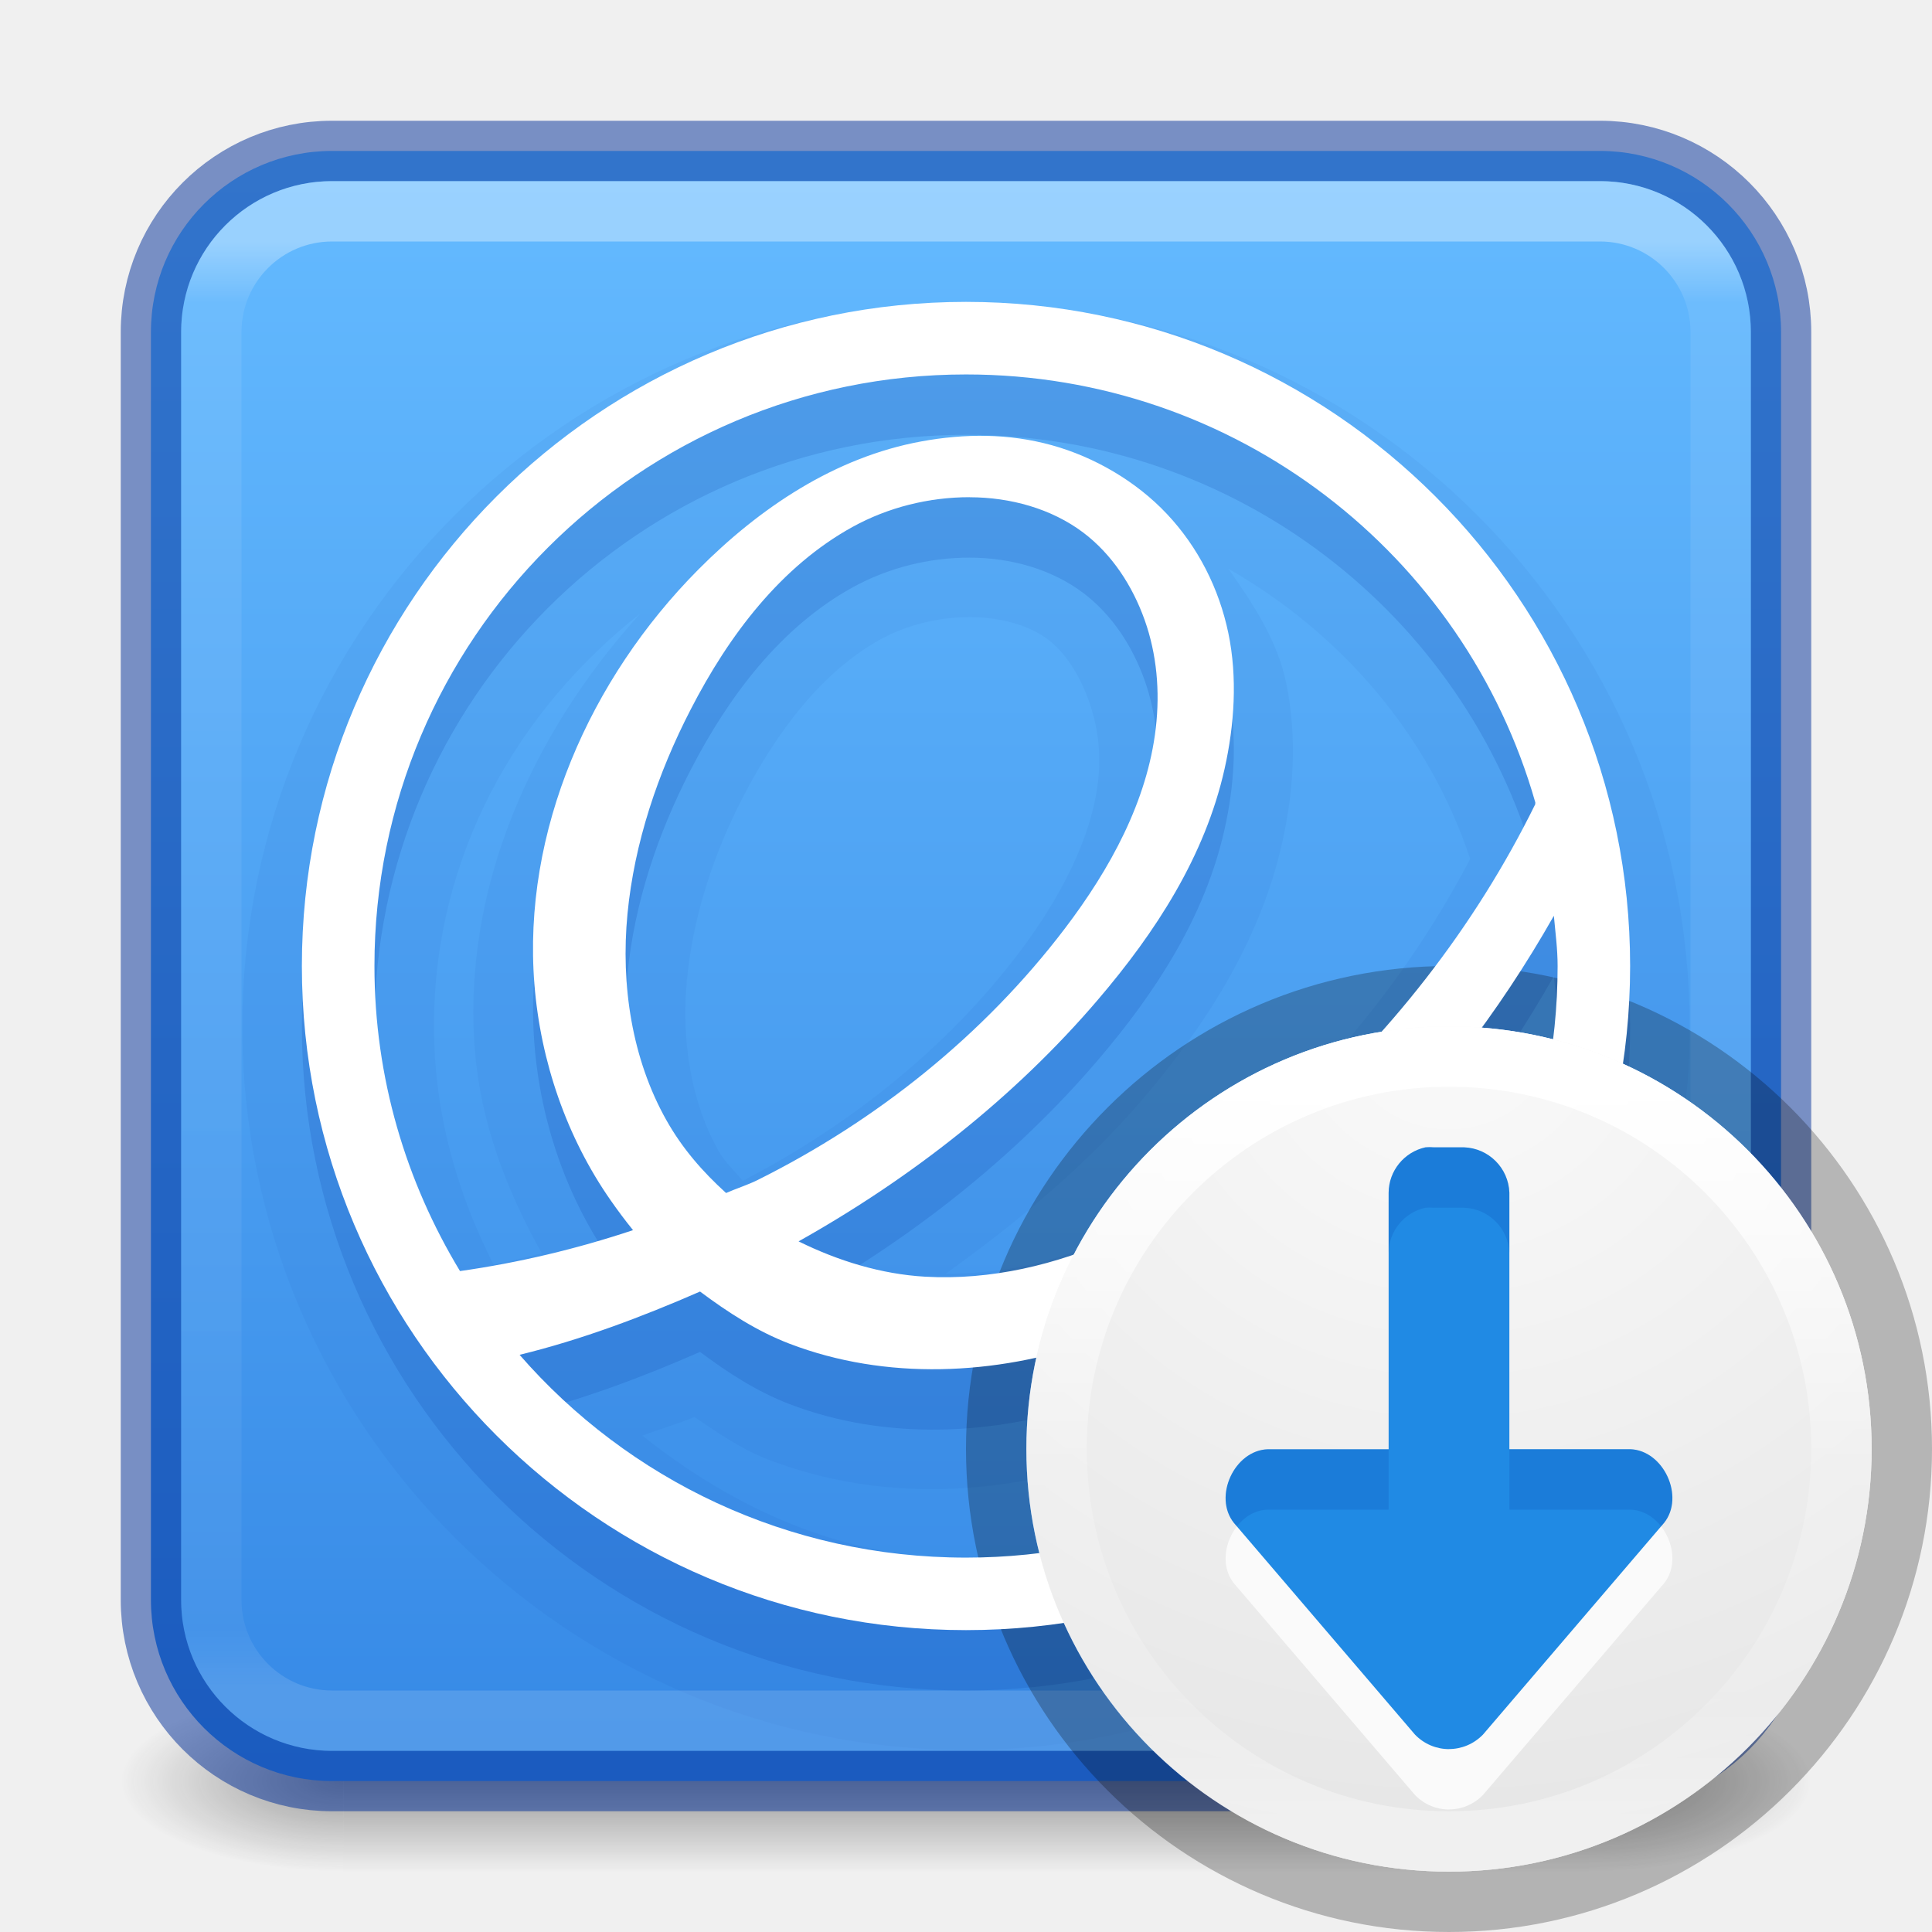
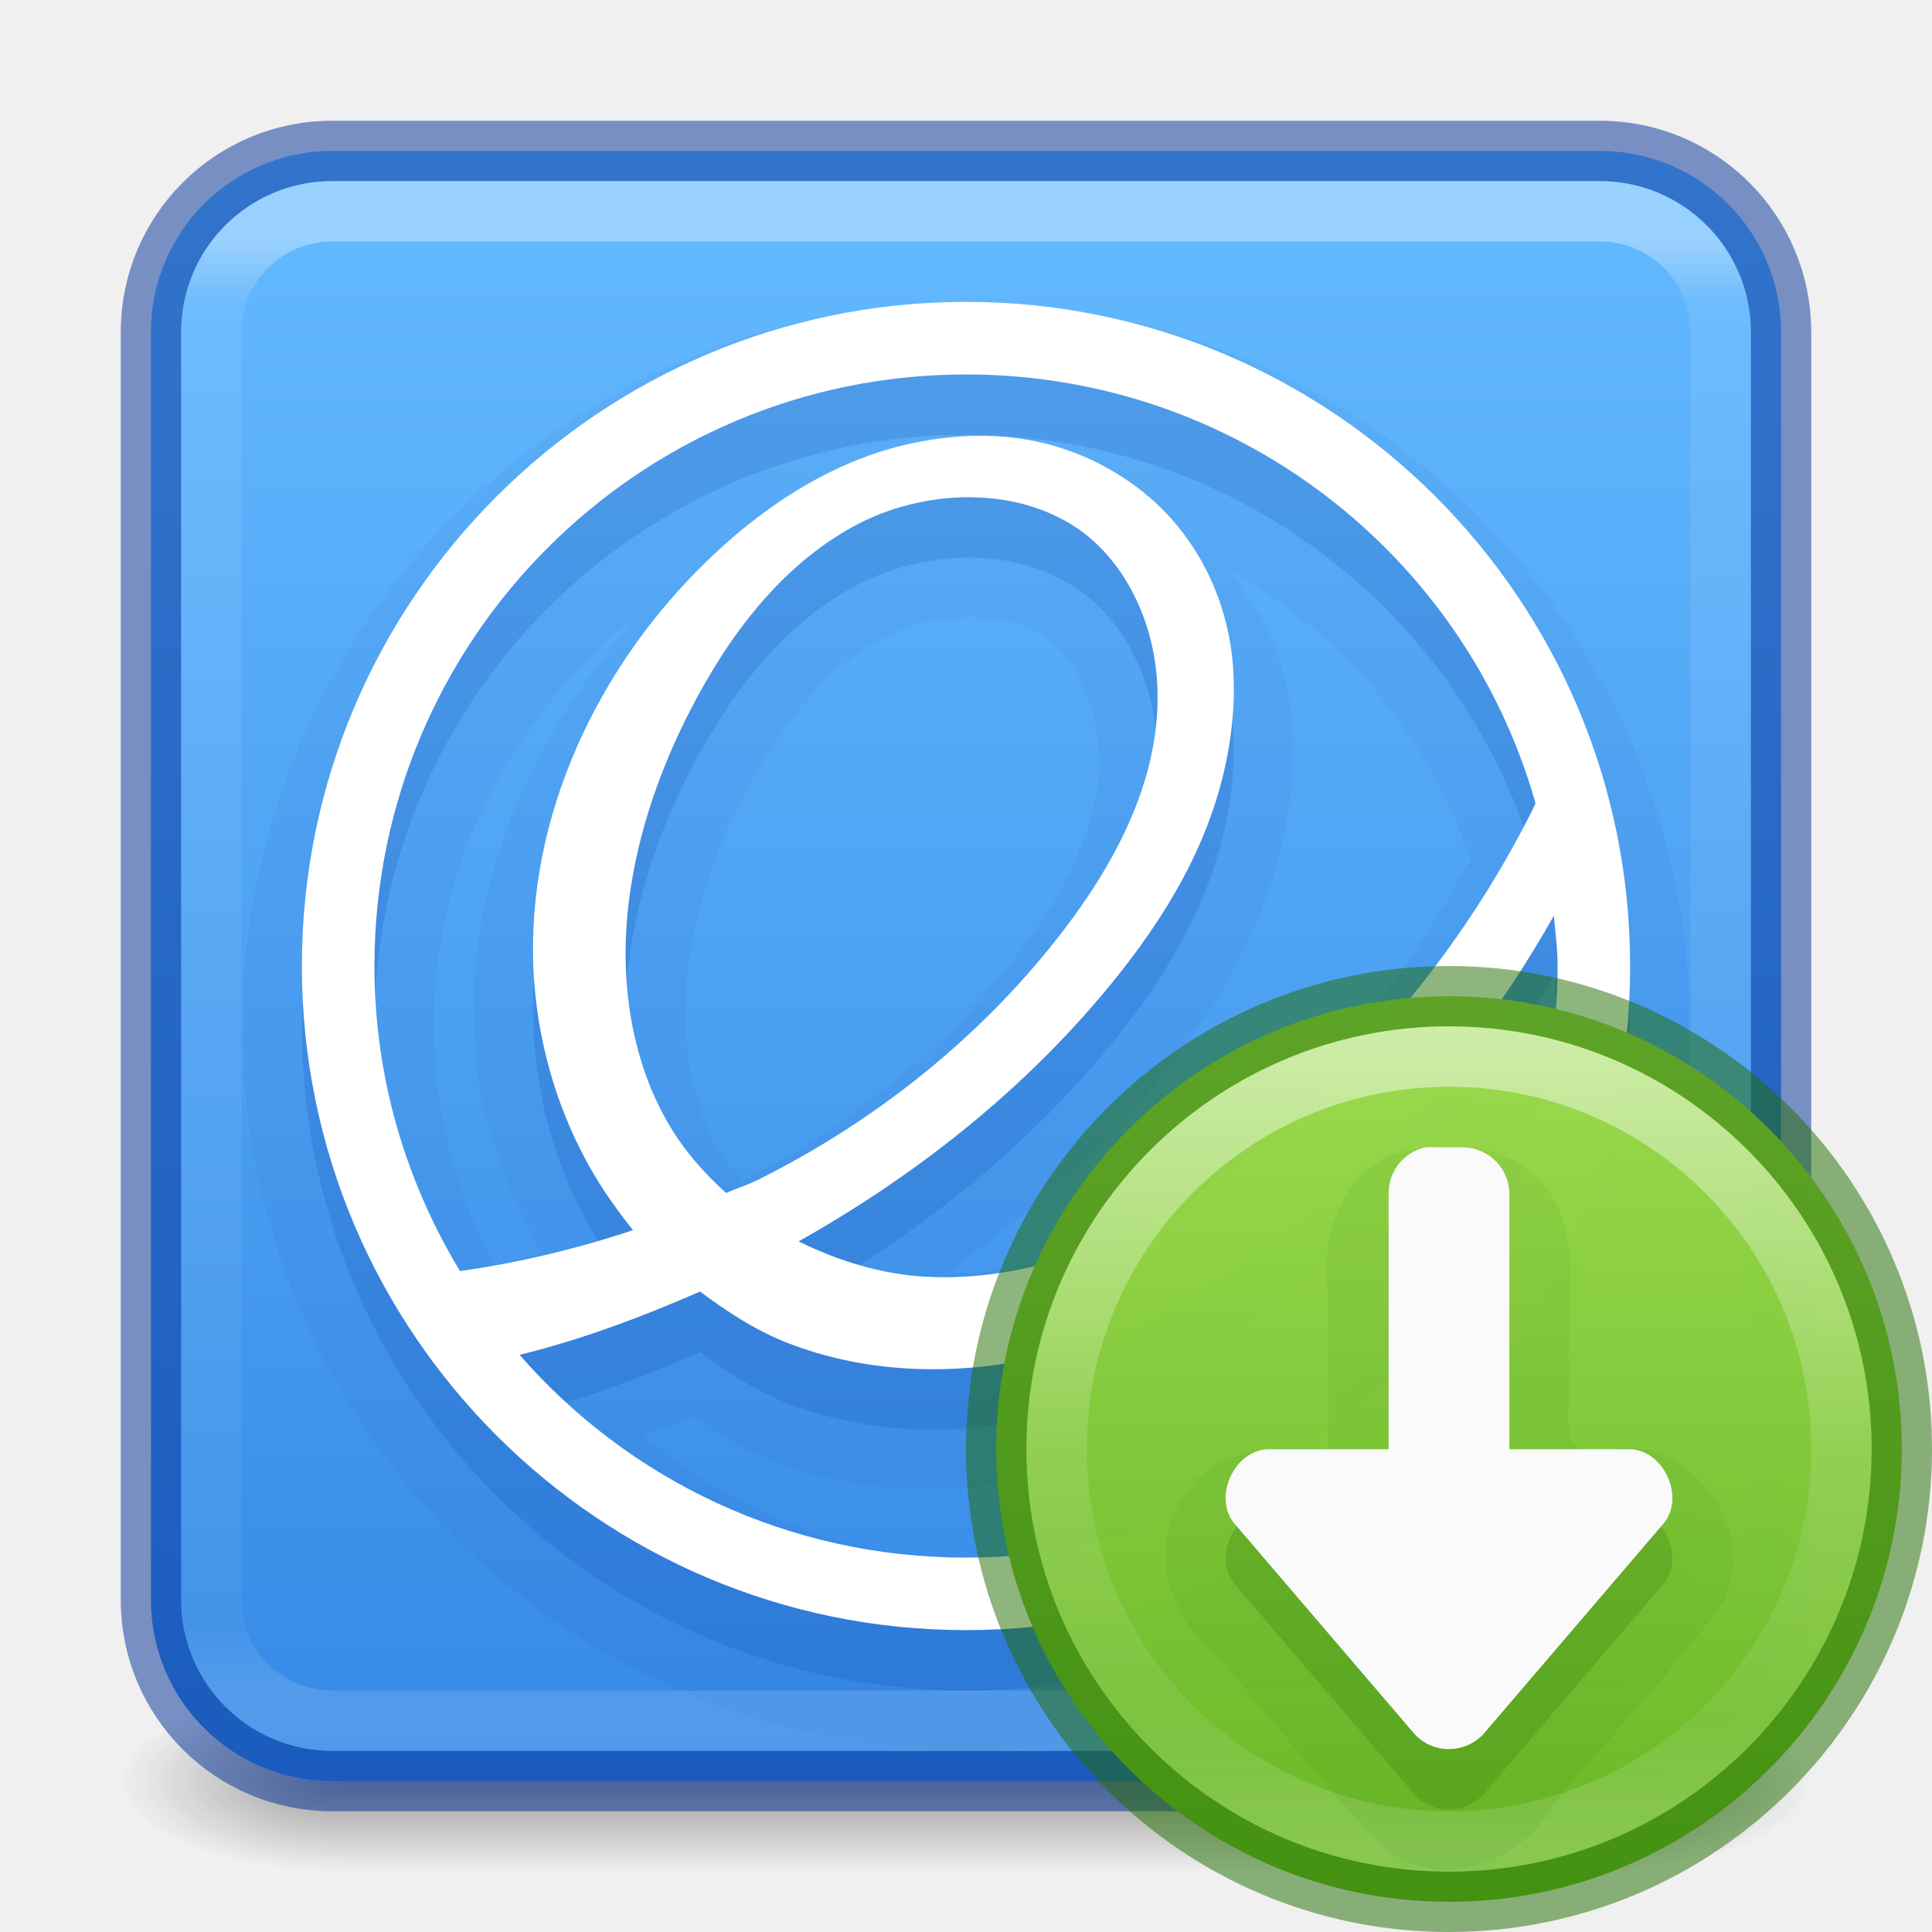
<svg xmlns="http://www.w3.org/2000/svg" xmlns:xlink="http://www.w3.org/1999/xlink" version="1.1" width="32" height="32" id="svg6860">
  <defs id="defs6862">
    <linearGradient x1="24" y1="6.24" x2="24" y2="41.76" id="linearGradient4161" xlink:href="#linearGradient3924-0" gradientUnits="userSpaceOnUse" gradientTransform="matrix(0.6756757,0,0,0.6756757,-0.216217,-0.2162063)" />
    <linearGradient id="linearGradient3924-0">
      <stop id="stop3926-6" style="stop-color:#ffffff;stop-opacity:1" offset="0" />
      <stop id="stop3928-3" style="stop-color:#ffffff;stop-opacity:0.235" offset="0.042" />
      <stop id="stop3930-2" style="stop-color:#ffffff;stop-opacity:0.157" offset="0.958" />
      <stop id="stop3932-62" style="stop-color:#ffffff;stop-opacity:0.392" offset="1" />
    </linearGradient>
    <radialGradient cx="4.993" cy="43.5" r="2.5" fx="4.993" fy="43.5" id="radialGradient2976" xlink:href="#linearGradient3688-166-749-6" gradientUnits="userSpaceOnUse" gradientTransform="matrix(2.003784,0,0,1.4,27.98813,-17.4)" />
    <linearGradient id="linearGradient3688-166-749-6">
      <stop id="stop2883-8" style="stop-color:#181818;stop-opacity:1" offset="0" />
      <stop id="stop2885-3" style="stop-color:#181818;stop-opacity:0" offset="1" />
    </linearGradient>
    <radialGradient cx="4.993" cy="43.5" r="2.5" fx="4.993" fy="43.5" id="radialGradient2978" xlink:href="#linearGradient3688-464-309-7" gradientUnits="userSpaceOnUse" gradientTransform="matrix(2.003784,0,0,1.4,-20.01187,-104.4)" />
    <linearGradient id="linearGradient3688-464-309-7">
      <stop id="stop2889-0" style="stop-color:#181818;stop-opacity:1" offset="0" />
      <stop id="stop2891-66" style="stop-color:#181818;stop-opacity:0" offset="1" />
    </linearGradient>
    <linearGradient x1="25.058" y1="47.028" x2="25.058" y2="39.999" id="linearGradient2980" xlink:href="#linearGradient3702-501-757-3" gradientUnits="userSpaceOnUse" />
    <linearGradient id="linearGradient3702-501-757-3">
      <stop id="stop2895-3" style="stop-color:#181818;stop-opacity:0" offset="0" />
      <stop id="stop2897-28" style="stop-color:#181818;stop-opacity:1" offset="0.5" />
      <stop id="stop2899-8" style="stop-color:#181818;stop-opacity:0" offset="1" />
    </linearGradient>
    <linearGradient xlink:href="#linearGradient854" id="linearGradient856-2" x1="23.528" y1="6.083" x2="23.528" y2="44.233" gradientUnits="userSpaceOnUse" gradientTransform="matrix(0.6923078,0,0,0.6923079,-0.6153997,-1.307693)" />
    <linearGradient id="linearGradient854">
      <stop style="stop-color:#64baff;stop-opacity:1" offset="0" id="stop850" />
      <stop style="stop-color:#3689e6;stop-opacity:1" offset="1" id="stop852" />
    </linearGradient>
-     <linearGradient gradientTransform="matrix(0.8074983,0,0,0.833744,46.32299,-10.00994)" gradientUnits="userSpaceOnUse" xlink:href="#linearGradient3104-8-8-97-4-6-2-0-1-4-0-5-8-3-9-1-4" id="linearGradient3373-2" y2="5.176" x2="-95.838" y1="54.2" x1="-95.838" />
-     <linearGradient id="linearGradient3104-8-8-97-4-6-2-0-1-4-0-5-8-3-9-1-4">
-       <stop offset="0" style="stop-color:#000000;stop-opacity:0.322" id="stop3106-5-4-3-5-0-1-61-9-2-7-3-3-2-6-9-2" />
-       <stop offset="1" style="stop-color:#000000;stop-opacity:0.278" id="stop3108-4-3-7-8-2-4-01-9-9-0-6-4-3-7-7-3" />
-     </linearGradient>
-     <radialGradient gradientTransform="matrix(0,0.8532606,-0.9026479,-2.322444e-8,31.6272,11.64569)" gradientUnits="userSpaceOnUse" xlink:href="#linearGradient4632-92-3-0-8-1-6-6" id="radialGradient3370" fy="8.45" fx="6.275" r="20" cy="8.45" cx="6.275" />
-     <linearGradient id="linearGradient4632-92-3-0-8-1-6-6">
-       <stop offset="0" style="stop-color:#fafafa;stop-opacity:1" id="stop4634-68-8-0-2-9-1-1" />
-       <stop offset="1" style="stop-color:#e1e1e1;stop-opacity:1" id="stop4636-8-21-7-1-4-9-4" />
-     </linearGradient>
-     <linearGradient gradientTransform="matrix(0.3513513,0,0,0.3513513,-1.203669,15.0907)" gradientUnits="userSpaceOnUse" xlink:href="#linearGradient4011-7-8" id="linearGradient3364" y2="42.884" x2="71.204" y1="7.831" x1="71.204" />
    <linearGradient id="linearGradient4011-7-8">
      <stop offset="0" style="stop-color:#ffffff;stop-opacity:1" id="stop4013-4" />
      <stop offset="0.508" style="stop-color:#ffffff;stop-opacity:0.235" id="stop4015-61" />
      <stop offset="0.835" style="stop-color:#ffffff;stop-opacity:0.157" id="stop4017-2" />
      <stop offset="1" style="stop-color:#ffffff;stop-opacity:0.392" id="stop4019-2" />
    </linearGradient>
+     <linearGradient x1="2035.165" y1="3208.074" x2="2035.165" y2="3241.997" id="linearGradient11527-6-5" xlink:href="#linearGradient27416-1-5" gradientUnits="userSpaceOnUse" gradientTransform="matrix(0.5748496,0,0,0.4297553,-1148.014,-1361.772)" />
+     <linearGradient id="linearGradient27416-1-5">
+       <stop id="stop27420-2-2" style="stop-color:#9bdb4d;stop-opacity:1" offset="0" />
+       <stop id="stop27422-3-2" style="stop-color:#68b723;stop-opacity:1" offset="1" />
+     </linearGradient>
+     <linearGradient x1="71.204" y1="6.238" x2="71.204" y2="44.341" id="linearGradient12398-3" xlink:href="#linearGradient4011-7-8" gradientUnits="userSpaceOnUse" gradientTransform="matrix(0.3513515,0,0,0.3513515,-1.203685,15.0907)" />
  </defs>
  <g style="display:inline" id="g2036-2" transform="matrix(0.6999997,0,0,0.3333336,-0.8000002,15.33333)">
    <g style="opacity:0.4" id="g3712-3" transform="matrix(1.052632,0,0,1.285713,-1.263158,-13.42854)">
      <rect style="fill:url(#radialGradient2976);fill-opacity:1;stroke:none" id="rect2801-0" y="40" x="38" height="7" width="5" />
      <rect style="fill:url(#radialGradient2978);fill-opacity:1;stroke:none" id="rect3696-2" transform="scale(-1,-1)" y="-47" x="-10" height="7" width="5" />
      <rect style="fill:url(#linearGradient2980);fill-opacity:1;stroke:none" id="rect3700-1" y="40" x="10" height="7" width="28" />
    </g>
  </g>
  <rect style="color:#000000;display:inline;overflow:visible;visibility:visible;opacity:1;fill:url(#linearGradient856-2);fill-opacity:1;fill-rule:nonzero;stroke:#002e99;stroke-width:1;stroke-opacity:0.5;marker:none;enable-background:accumulate" id="rect5505-21-1" y="2.5" x="2.5" ry="3" rx="3" height="27" width="27" />
  <path style="color:#000000;display:inline;overflow:visible;visibility:visible;opacity:0.05;fill:#002e99;fill-opacity:1;fill-rule:nonzero;stroke:none;stroke-width:1;marker:none;enable-background:accumulate" id="path3526" d="M 16,5.014 C 9.401,5.014 4.014,10.401 4.014,17 4.014,23.599 9.401,28.986 16,28.986 22.599,28.986 27.986,23.599 27.986,17 27.986,10.401 22.599,5.014 16,5.014 Z m 4.345,4.406 c 1.862,1.066 3.319,2.742 4.006,4.807 -0.932,1.774 -2.209,3.398 -3.728,4.714 -0.778,0.674 -1.632,1.261 -2.527,1.664 -0.797,0.359 -1.626,0.491 -2.434,0.493 1.184,-0.852 2.31,-1.777 3.266,-2.896 1.007,-1.179 1.936,-2.578 2.311,-4.252 0.185,-0.827 0.253,-1.732 0.062,-2.65 C 21.156,10.611 20.755,9.997 20.345,9.42 Z m -9.737,0.739 c -1.771,1.95 -2.96,4.529 -2.742,7.241 0.095,1.188 0.52,2.31 1.109,3.359 -0.268,0.066 -0.531,0.134 -0.801,0.185 C 7.568,19.752 7.188,18.43 7.188,17 c 0,-2.818 1.371,-5.227 3.42,-6.84 z m 5.454,0.062 c 0.491,6.6e-4 0.974,0.128 1.294,0.37 0.293,0.221 0.528,0.595 0.678,1.017 0.145,0.408 0.209,0.848 0.154,1.325 -0.11,0.956 -0.631,1.954 -1.325,2.866 -1.192,1.567 -2.79,2.842 -4.56,3.759 -0.133,-0.159 -0.299,-0.313 -0.401,-0.493 -0.454,-0.804 -0.621,-1.826 -0.524,-2.835 0.098,-1.024 0.424,-2.051 0.924,-3.02 0.581,-1.125 1.337,-2.099 2.28,-2.619 0.439,-0.242 0.97,-0.37 1.479,-0.37 z m 8.227,9.367 C 23.173,23.181 19.966,25.812 16,25.812 c -2.076,0 -3.859,-0.844 -5.361,-2.034 0.287,-0.106 0.585,-0.193 0.863,-0.308 0.379,0.255 0.761,0.528 1.232,0.709 1.859,0.713 3.878,0.589 5.669,-0.031 1.781,-0.617 3.325,-1.715 4.622,-2.927 0.507,-0.474 0.814,-1.105 1.263,-1.633 z" />
  <rect style="opacity:0.35;fill:none;stroke:url(#linearGradient4161);stroke-width:1;stroke-linecap:round;stroke-linejoin:round;stroke-miterlimit:4;stroke-dasharray:none;stroke-dashoffset:0;stroke-opacity:1" id="rect6741-7-4" y="3.5" x="3.5" ry="2" rx="2" height="25" width="25" />
  <path style="color:#000000;display:inline;overflow:visible;visibility:visible;opacity:0.15;fill:#002e99;fill-opacity:1;fill-rule:nonzero;stroke:none;stroke-width:1;marker:none;enable-background:accumulate" id="path3471-0" d="M 16,6 C 9.93,6 5,10.93 5,17 5,23.07 9.93,28 16,28 22.07,28 27,23.07 27,17 27,10.93 22.07,6 16,6 Z m 0,1.202 c 4.477,0 8.26,2.987 9.429,7.087 0.003,0.009 -0.003,0.021 0,0.031 -1.003,2.039 -2.442,3.874 -4.16,5.361 -0.835,0.723 -1.77,1.366 -2.773,1.818 -1.002,0.452 -2.089,0.709 -3.174,0.647 -0.726,-0.042 -1.439,-0.261 -2.095,-0.585 1.86,-1.044 3.575,-2.382 4.961,-4.006 0.951,-1.114 1.77,-2.37 2.095,-3.821 0.162,-0.724 0.216,-1.511 0.062,-2.249 C 20.191,10.748 19.845,10.062 19.328,9.513 18.821,8.974 18.126,8.568 17.417,8.373 16.708,8.177 15.976,8.18 15.261,8.311 c -1.434,0.262 -2.683,1.104 -3.697,2.126 -1.788,1.802 -2.915,4.329 -2.711,6.871 0.102,1.271 0.532,2.527 1.263,3.574 0.116,0.166 0.236,0.328 0.37,0.493 C 9.556,21.685 8.588,21.916 7.619,22.053 6.725,20.575 6.202,18.854 6.202,17 6.202,11.59 10.59,7.202 16,7.202 Z m 0.062,2.034 c 0.672,9.027e-4 1.353,0.188 1.88,0.585 0.476,0.36 0.814,0.879 1.017,1.448 0.202,0.567 0.255,1.181 0.185,1.787 -0.14,1.212 -0.756,2.337 -1.51,3.328 -1.335,1.754 -3.107,3.175 -5.084,4.16 -0.166,0.083 -0.349,0.139 -0.524,0.216 -0.392,-0.356 -0.725,-0.739 -0.986,-1.202 -0.575,-1.019 -0.76,-2.246 -0.647,-3.42 0.113,-1.176 0.501,-2.331 1.048,-3.389 0.633,-1.226 1.494,-2.365 2.681,-3.02 0.591,-0.326 1.269,-0.494 1.941,-0.493 z m 9.675,6.933 c 0.025,0.278 0.062,0.547 0.062,0.832 0,5.41 -4.388,9.798 -9.798,9.798 -2.951,0 -5.599,-1.295 -7.395,-3.359 1.021,-0.249 2.029,-0.628 2.989,-1.048 0.456,0.341 0.942,0.657 1.479,0.863 1.599,0.613 3.416,0.525 5.022,-0.031 1.605,-0.556 3.021,-1.561 4.252,-2.711 1.344,-1.256 2.483,-2.745 3.389,-4.345 z" />
-   <path style="color:#000000;display:inline;overflow:visible;visibility:visible;opacity:0.8;fill:none;stroke:url(#linearGradient3373-2);stroke-width:1;stroke-linecap:butt;stroke-linejoin:miter;stroke-miterlimit:4;stroke-dasharray:none;stroke-dashoffset:0;stroke-opacity:1;marker:none;enable-background:accumulate" id="path2555-7" d="M 24,16.5 C 19.862,16.5 16.5,19.862 16.5,24 c 0,4.138 3.362,7.5 7.5,7.5 4.138,0 7.5,-3.362 7.5,-7.5 0,-4.138 -3.362,-7.5 -7.5,-7.5 z" />
  <path style="color:#000000;display:inline;overflow:visible;visibility:visible;fill:#ffffff;fill-opacity:1;fill-rule:nonzero;stroke:none;stroke-width:0.986;marker:none;enable-background:accumulate" id="path3471" d="M 16,5 C 9.93,5 5,9.93 5,16 5,22.07 9.93,27 16,27 22.07,27 27,22.07 27,16 27,9.93 22.07,5 16,5 Z m 0,1.202 c 4.477,0 8.26,2.987 9.429,7.087 0.003,0.009 -0.003,0.021 0,0.031 -1.003,2.039 -2.442,3.874 -4.16,5.361 -0.835,0.723 -1.77,1.366 -2.773,1.818 -1.002,0.452 -2.089,0.709 -3.174,0.647 -0.726,-0.042 -1.439,-0.261 -2.095,-0.585 1.86,-1.044 3.575,-2.382 4.961,-4.006 0.951,-1.114 1.77,-2.37 2.095,-3.821 0.162,-0.724 0.216,-1.511 0.062,-2.249 C 20.191,9.748 19.845,9.062 19.328,8.513 18.821,7.974 18.126,7.568 17.417,7.373 16.708,7.177 15.976,7.18 15.261,7.311 13.827,7.573 12.577,8.415 11.563,9.437 9.775,11.239 8.648,13.766 8.852,16.308 c 0.102,1.271 0.532,2.527 1.263,3.574 0.116,0.166 0.236,0.328 0.37,0.493 C 9.556,20.685 8.588,20.916 7.619,21.053 6.725,19.575 6.202,17.854 6.202,16 6.202,10.59 10.59,6.202 16,6.202 Z m 0.062,2.034 c 0.672,9.027e-4 1.353,0.188 1.88,0.585 0.476,0.36 0.814,0.879 1.017,1.448 0.202,0.567 0.255,1.181 0.185,1.787 -0.14,1.212 -0.756,2.337 -1.51,3.328 -1.335,1.754 -3.107,3.175 -5.084,4.16 -0.166,0.083 -0.349,0.139 -0.524,0.216 -0.392,-0.356 -0.725,-0.739 -0.986,-1.202 -0.575,-1.019 -0.76,-2.246 -0.647,-3.42 0.113,-1.176 0.501,-2.331 1.048,-3.389 C 12.073,10.521 12.933,9.383 14.12,8.728 14.711,8.402 15.389,8.234 16.062,8.235 Z m 9.675,6.933 c 0.025,0.278 0.062,0.547 0.062,0.832 0,5.41 -4.388,9.798 -9.798,9.798 -2.951,0 -5.599,-1.295 -7.395,-3.359 1.021,-0.249 2.029,-0.628 2.989,-1.048 0.456,0.341 0.942,0.657 1.479,0.863 1.599,0.613 3.416,0.525 5.022,-0.031 1.605,-0.556 3.021,-1.561 4.252,-2.711 1.344,-1.256 2.483,-2.745 3.389,-4.345 z" />
-   <path style="color:#000000;display:inline;overflow:visible;visibility:visible;fill:url(#radialGradient3370);fill-opacity:1;fill-rule:nonzero;stroke:none;stroke-width:1;marker:none;enable-background:accumulate" id="path2555-03" d="M 24,17 C 20.138,17 17,20.138 17,24 c 0,3.862 3.138,7 7,7 3.862,0 7,-3.138 7,-7 0,-3.862 -3.138,-7 -7,-7 z" />
-   <path style="color:#000000;display:inline;overflow:visible;visibility:visible;fill:none;stroke:url(#linearGradient3364);stroke-width:1;stroke-linecap:round;stroke-linejoin:round;stroke-miterlimit:4;stroke-dasharray:none;stroke-dashoffset:0;stroke-opacity:1;marker:none;enable-background:accumulate" id="path8655-6-4" d="M 30.5,24 C 30.5,27.59 27.59,30.5 24,30.5 20.41,30.5 17.5,27.59 17.5,24 17.5,20.41 20.41,17.5 24,17.5 27.59,17.5 30.5,20.41 30.5,24 Z" />
-   <path style="font-variation-settings:normal;vector-effect:none;fill:#fafafa;fill-opacity:1;stroke:none;stroke-width:1;stroke-linecap:butt;stroke-linejoin:miter;stroke-miterlimit:4;stroke-dasharray:none;stroke-dashoffset:0;stroke-opacity:1;-inkscape-stroke:none;marker:none;paint-order:normal;stop-color:#000000" d="m 24,29.97 c 0.204,0 0.409,-0.081 0.563,-0.24 L 27.563,26.223 C 27.91,25.789 27.554,25.02 27,25.003 h -2 v -4.25 c -0.015,-0.408 -0.343,-0.735 -0.75,-0.75 h -0.499 c -0.047,-0.004 -0.094,-0.004 -0.141,0 C 23.257,20.081 23.003,20.392 23,20.754 v 4.25 h -2 c -0.554,0.017 -0.91,0.786 -0.563,1.22 l 3,3.507 c 0.154,0.159 0.358,0.24 0.563,0.24 z" id="path818-7-3" />
-   <path style="opacity:1;vector-effect:none;fill:#208ae4;fill-opacity:1;stroke:none;stroke-width:1;stroke-linecap:butt;stroke-linejoin:miter;stroke-miterlimit:4;stroke-dasharray:none;stroke-dashoffset:0;stroke-opacity:1;marker:none;paint-order:normal;font-variation-settings:normal;-inkscape-stroke:none;stop-color:#000000;stop-opacity:1" d="m 24,28.97 c 0.204,0 0.409,-0.081 0.563,-0.24 L 27.563,25.223 C 27.91,24.789 27.554,24.02 27,24.003 h -2 v -4.25 c -0.015,-0.408 -0.343,-0.735 -0.75,-0.75 h -0.499 c -0.047,-0.004 -0.094,-0.004 -0.141,0 C 23.257,19.081 23.003,19.392 23,19.754 v 4.25 h -2 c -0.554,0.017 -0.91,0.786 -0.563,1.22 l 3,3.507 c 0.154,0.159 0.358,0.24 0.563,0.24 z" id="path818-7" />
-   <path id="path818-7-6" style="font-variation-settings:normal;vector-effect:none;fill:#002e99;fill-opacity:1;stroke:none;stroke-width:1;stroke-linecap:butt;stroke-linejoin:miter;stroke-miterlimit:4;stroke-dasharray:none;stroke-dashoffset:0;stroke-opacity:1;-inkscape-stroke:none;marker:none;paint-order:normal;stop-color:#000000;opacity:0.15;stop-opacity:1" d="M 23.68 19 C 23.656 19 23.633 19.002 23.609 19.004 C 23.256 19.082 23.003 19.392 23 19.754 L 23 20.754 C 23.003 20.392 23.256 20.082 23.609 20.004 C 23.656 20 23.703 20 23.75 20.004 L 24.25 20.004 C 24.658 20.019 24.985 20.346 25 20.754 L 25 19.754 C 24.985 19.346 24.658 19.019 24.25 19.004 L 23.75 19.004 C 23.727 19.002 23.703 19 23.68 19 z M 21 24.004 C 20.446 24.02 20.091 24.789 20.438 25.223 L 20.486 25.281 C 20.612 25.121 20.792 25.01 21 25.004 L 23 25.004 L 23 24.004 L 21 24.004 z M 25 24.004 L 25 25.004 L 27 25.004 C 27.208 25.01 27.388 25.121 27.514 25.281 L 27.562 25.223 C 27.909 24.789 27.554 24.02 27 24.004 L 25 24.004 z " />
+   <path d="m 24,16.5 c -4.138,0 -7.5,3.362 -7.5,7.5 0,4.138 3.362,7.5 7.5,7.5 4.138,0 7.5,-3.362 7.5,-7.5 0,-4.138 -3.362,-7.5 -7.5,-7.5 z" id="path2555-7-8-5-0-9" style="color:#000000;display:inline;overflow:visible;visibility:visible;opacity:0.99;fill:url(#linearGradient11527-6-5);fill-opacity:1;fill-rule:nonzero;stroke:none;stroke-width:1;marker:none;enable-background:accumulate" />
+   <path d="m 24,16.5 c -4.138,0 -7.5,3.362 -7.5,7.5 0,4.138 3.362,7.5 7.5,7.5 4.138,0 7.5,-3.362 7.5,-7.5 0,-4.138 -3.362,-7.5 -7.5,-7.5 z" id="path2555-7-8-5-1" style="color:#000000;display:inline;overflow:visible;visibility:visible;opacity:0.5;fill:none;stroke:#206b00;stroke-width:1;stroke-linecap:round;stroke-linejoin:round;stroke-miterlimit:4;stroke-dasharray:none;stroke-dashoffset:0;stroke-opacity:1;marker:none;enable-background:accumulate" />
+   <path d="m 30.5,24 c 0,3.59 -2.91,6.5 -6.5,6.5 -3.59,0 -6.5,-2.91 -6.5,-6.5 0,-3.59 2.91,-6.5 6.5,-6.5 3.59,0 6.5,2.91 6.5,6.5 z" id="path8655-6-0-9-5-0" style="color:#000000;display:inline;overflow:visible;visibility:visible;opacity:0.5;fill:none;stroke:url(#linearGradient12398-3);stroke-width:1;stroke-linecap:round;stroke-linejoin:round;stroke-miterlimit:4;stroke-dasharray:none;stroke-dashoffset:0;stroke-opacity:1;marker:none;enable-background:accumulate" />
+   <path style="font-variation-settings:normal;vector-effect:none;fill:#206b00;fill-opacity:1;stroke:none;stroke-width:1;stroke-linecap:butt;stroke-linejoin:miter;stroke-miterlimit:4;stroke-dasharray:none;stroke-dashoffset:0;stroke-opacity:1;-inkscape-stroke:none;marker:none;paint-order:normal;stop-color:#000000;opacity:0.2;stop-opacity:1" d="m 24,29.97 c 0.204,0 0.409,-0.081 0.563,-0.24 L 27.563,26.223 C 27.91,25.789 27.554,25.02 27,25.003 h -2 v -4.25 c -0.015,-0.408 -0.343,-0.735 -0.75,-0.75 h -0.499 c -0.047,-0.004 -0.094,-0.004 -0.141,0 C 23.257,20.081 23.003,20.392 23,20.754 v 4.25 h -2 c -0.554,0.017 -0.91,0.786 -0.563,1.22 l 3,3.507 c 0.154,0.159 0.358,0.24 0.563,0.24 z" id="path818-7-3" />
+   <path id="path818-7-3-6" style="font-variation-settings:normal;opacity:0.07;vector-effect:none;fill:#206b00;fill-opacity:1;stroke:none;stroke-width:1;stroke-linecap:butt;stroke-linejoin:miter;stroke-miterlimit:4;stroke-dasharray:none;stroke-dashoffset:0;stroke-opacity:1;-inkscape-stroke:none;marker:none;paint-order:normal;stop-color:#000000;stop-opacity:1" d="M 23.314,19.049 C 22.248,19.29 21.849,20.475 22,21.454 c 0,0.85 0,1.7 0,2.55 -0.871,-0.063 -1.968,-0.046 -2.423,0.849 -0.579,0.844 -0.174,1.941 0.555,2.552 0.966,1.074 1.83,2.249 2.859,3.259 0.921,0.654 2.184,0.181 2.72,-0.741 0.923,-1.137 1.97,-2.187 2.819,-3.376 0.618,-1.188 -0.494,-2.764 -1.831,-2.543 -0.921,0.288 -0.689,-0.577 -0.7,-1.2 -0.106,-1.147 0.376,-2.623 -0.703,-3.437 -0.553,-0.438 -1.326,-0.413 -1.982,-0.318 z" />
+   <path style="font-variation-settings:normal;opacity:1;vector-effect:none;fill:#fafafa;fill-opacity:1;stroke:none;stroke-width:1;stroke-linecap:butt;stroke-linejoin:miter;stroke-miterlimit:4;stroke-dasharray:none;stroke-dashoffset:0;stroke-opacity:1;-inkscape-stroke:none;marker:none;paint-order:normal;stop-color:#000000;stop-opacity:1" d="m 24,28.97 c 0.204,0 0.409,-0.081 0.563,-0.24 L 27.563,25.223 C 27.91,24.789 27.554,24.02 27,24.003 h -2 v -4.25 c -0.015,-0.408 -0.343,-0.735 -0.75,-0.75 h -0.499 c -0.047,-0.004 -0.094,-0.004 -0.141,0 C 23.257,19.081 23.003,19.392 23,19.754 v 4.25 h -2 c -0.554,0.017 -0.91,0.786 -0.563,1.22 l 3,3.507 c 0.154,0.159 0.358,0.24 0.563,0.24 z" id="path818-7" />
</svg>
